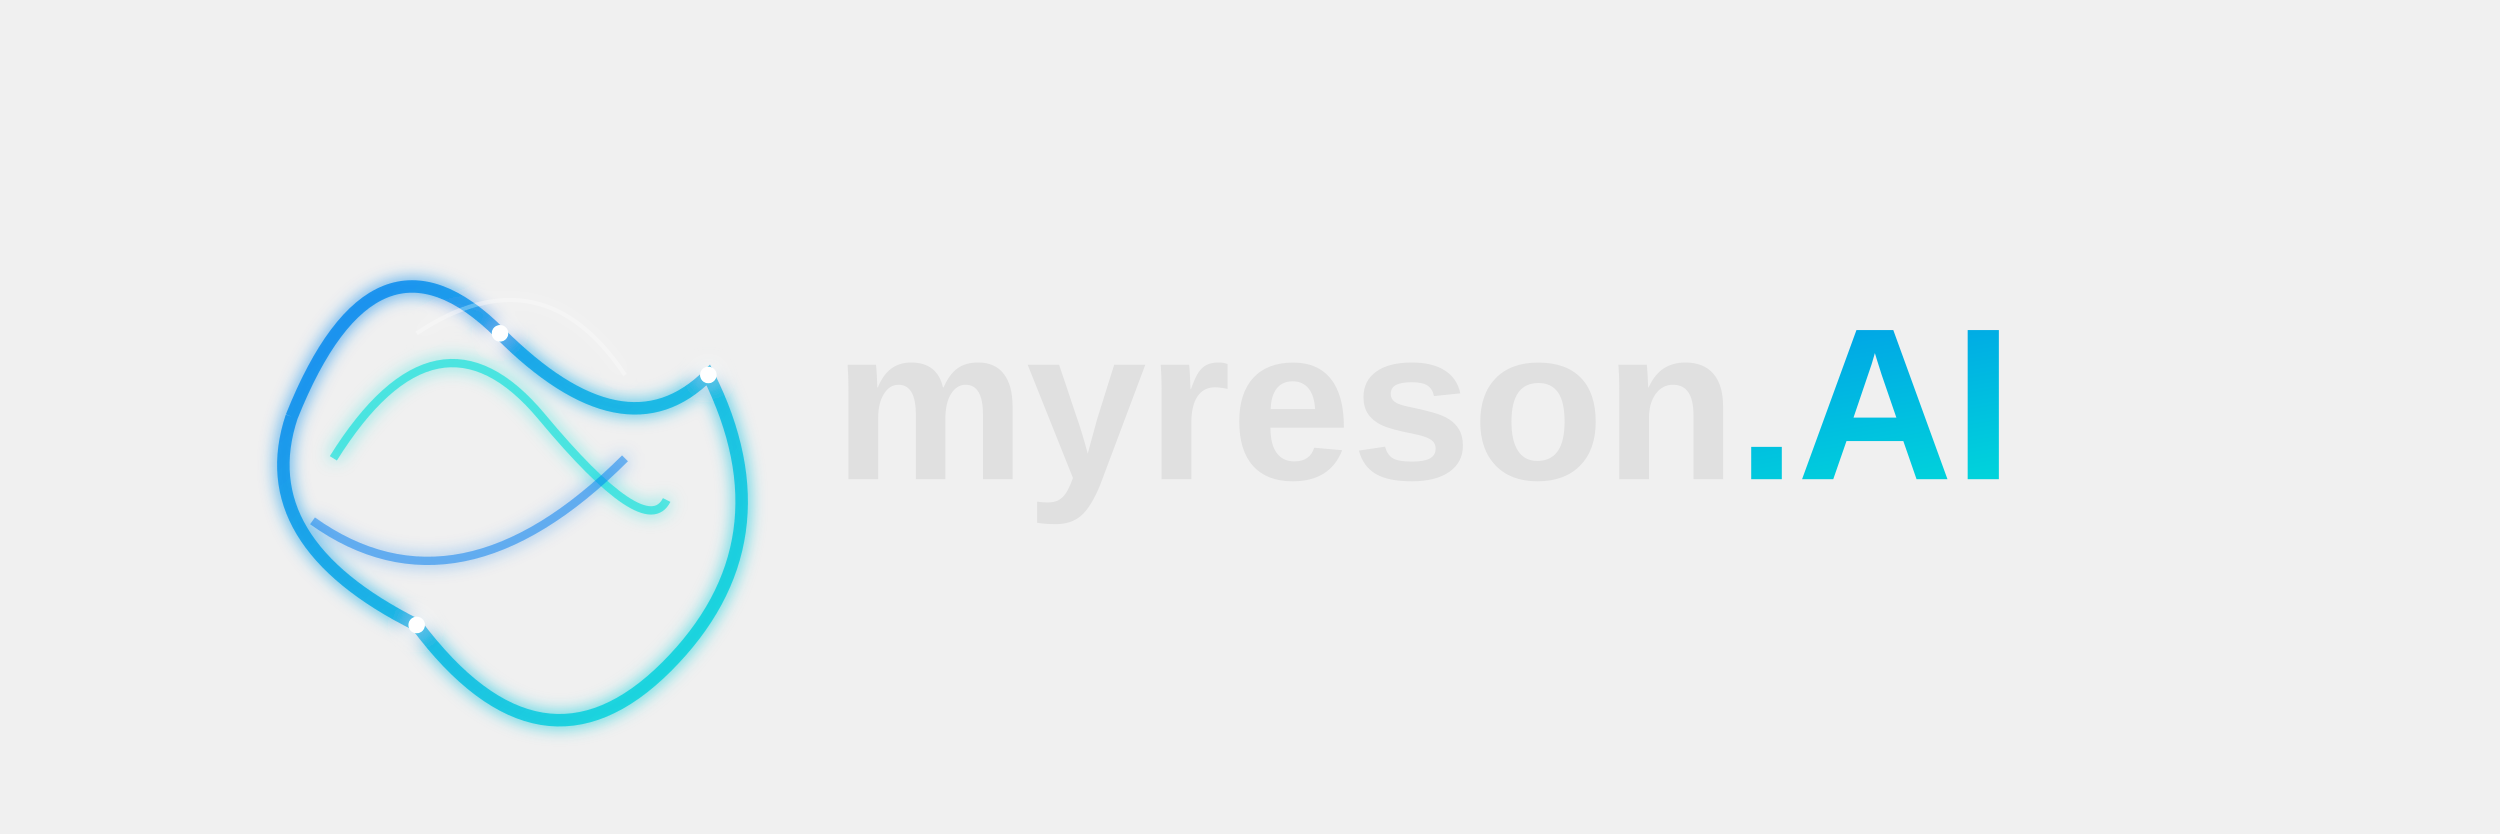
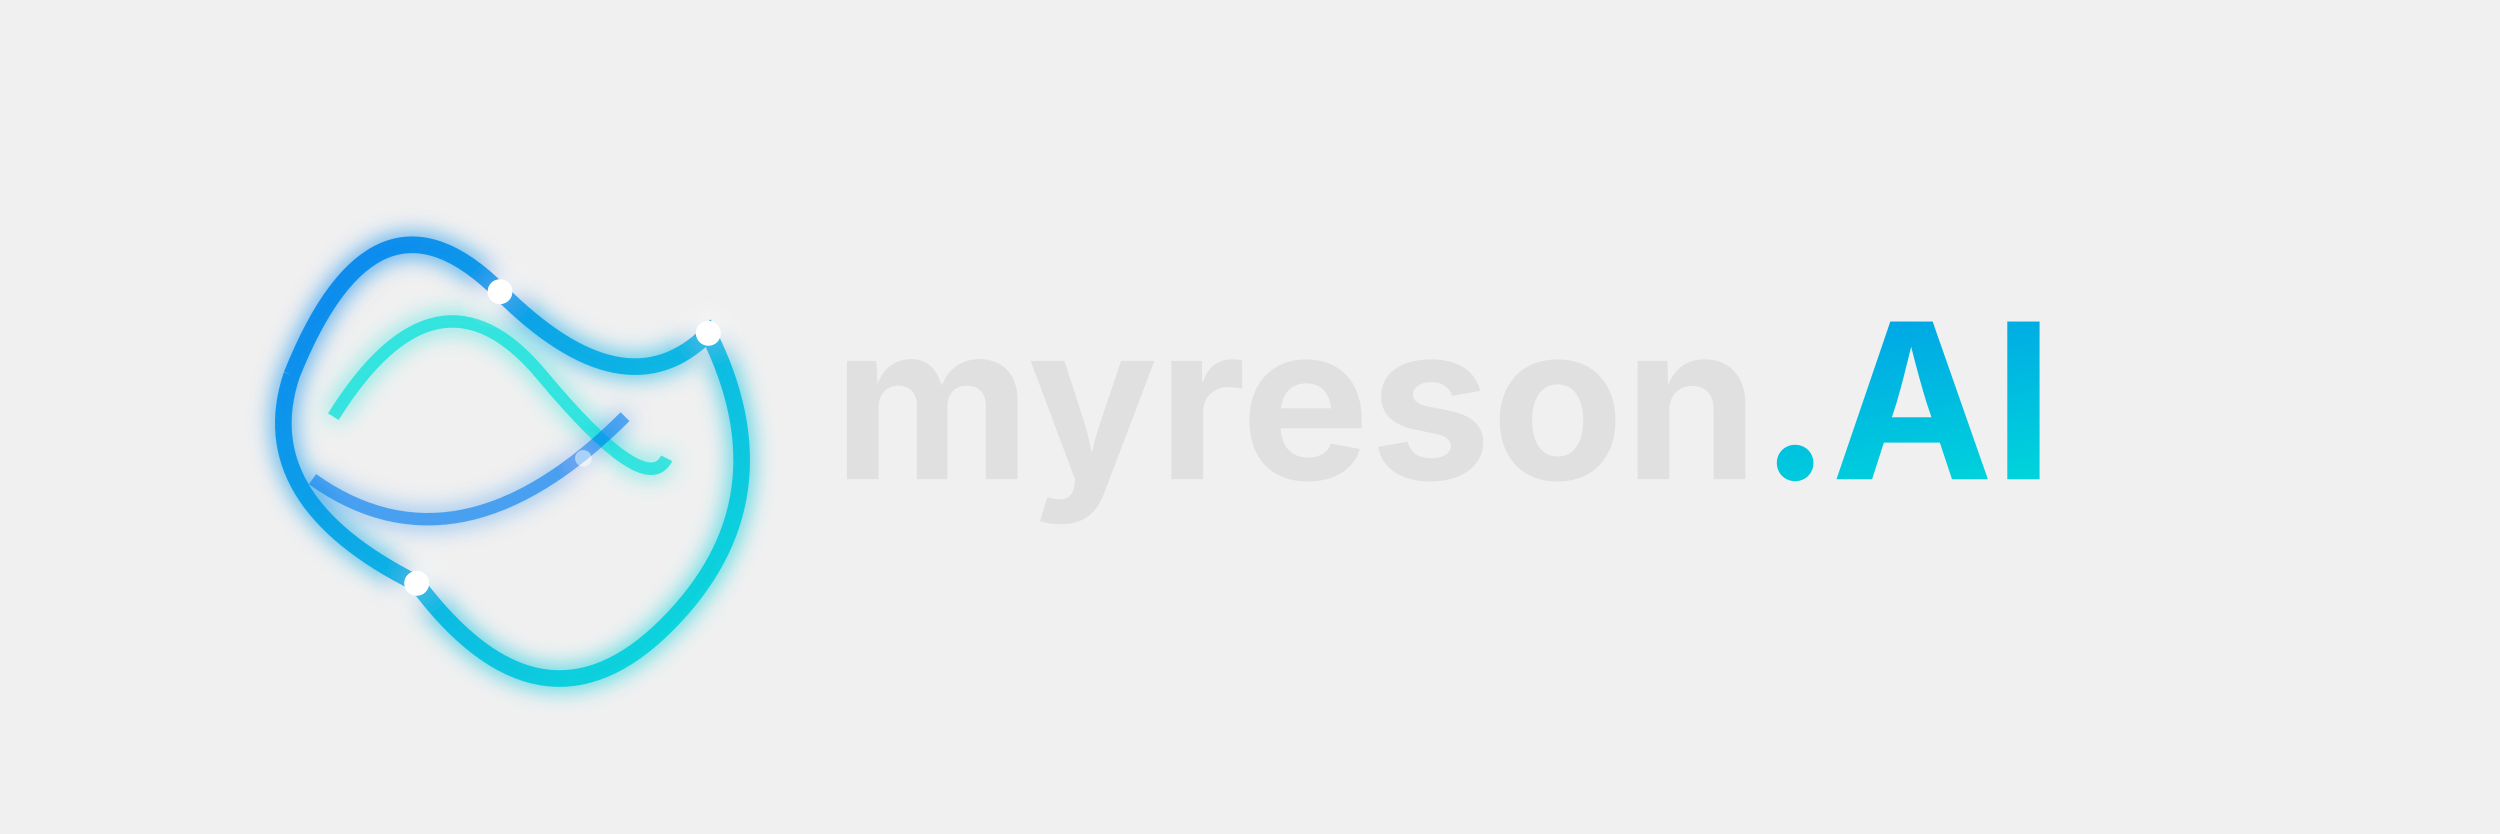
<svg xmlns="http://www.w3.org/2000/svg" width="600" height="200" viewBox="0 0 600 200">
  <defs>
    <linearGradient id="phaseGradient" x1="0%" y1="0%" x2="100%" y2="100%">
      <stop offset="0%" style="stop-color:#007CF0;stop-opacity:1" />
      <stop offset="100%" style="stop-color:#00DFD8;stop-opacity:1" />
    </linearGradient>
-     <filter id="glow" x="-20%" y="-20%" width="140%" height="140%">
-       <feGaussianBlur stdDeviation="2" result="blur" />
-       <feComposite in="SourceGraphic" in2="blur" operator="over" />
+     <filter id="glow" x="-30%" y="-30%" width="160%" height="160%">
+       <feGaussianBlur stdDeviation="3" result="blur" />
+       <feMerge>
+         <feMergeNode in="blur" />
+         <feMergeNode in="SourceGraphic" />
+       </feMerge>
    </filter>
  </defs>
-   <g transform="translate(30, 40)" filter="url(#glow)">
-     <path d="M40,60 Q60,10 90,40 T140,50 Q160,90 130,120 T70,110 Q30,90 40,60" fill="none" stroke="url(#phaseGradient)" stroke-width="3" opacity="0.8" />
-     <path d="M50,70 Q75,30 100,60 T130,80" fill="none" stroke="#00DFD8" stroke-width="2" opacity="0.6" />
-     <path d="M45,85 Q80,110 120,70" fill="none" stroke="#007CF0" stroke-width="2" opacity="0.5" />
-     <path d="M70,40 Q100,20 120,50" fill="none" stroke="white" stroke-width="1" opacity="0.3" />
-     <circle cx="90" cy="40" r="2" fill="white" />
-     <circle cx="140" cy="50" r="2" fill="white" />
-     <circle cx="70" cy="110" r="2" fill="white" />
+   <g transform="translate(30, 30)" filter="url(#glow)">
+     <path d="M40,60 Q60,10 90,40 T140,50 Q160,90 130,120 T70,110 Q30,90 40,60" fill="none" stroke="url(#phaseGradient)" stroke-width="4" opacity="0.9" />
+     <path d="M50,70 Q75,30 100,60 T130,80" fill="none" stroke="#00DFD8" stroke-width="3" opacity="0.7" />
+     <path d="M45,85 Q80,110 120,70" fill="none" stroke="#007CF0" stroke-width="3" opacity="0.6" />
+     <circle cx="90" cy="40" r="3" fill="white" />
+     <circle cx="140" cy="50" r="3" fill="white" />
+     <circle cx="70" cy="110" r="3" fill="white" />
+     <circle cx="110" cy="80" r="2" fill="white" opacity="0.5" />
  </g>
-   <text x="200" y="115" font-family="Arial, sans-serif" font-weight="bold" font-size="52" fill="#E0E0E0">
-         myreson<tspan fill="url(#phaseGradient)">.AI</tspan>
+   <text x="200" y="115" font-family="Inter, Arial, sans-serif" font-weight="700" font-size="52" fill="#E0E0E0">myreson<tspan fill="url(#phaseGradient)" font-weight="700">.AI</tspan>
  </text>
</svg>
